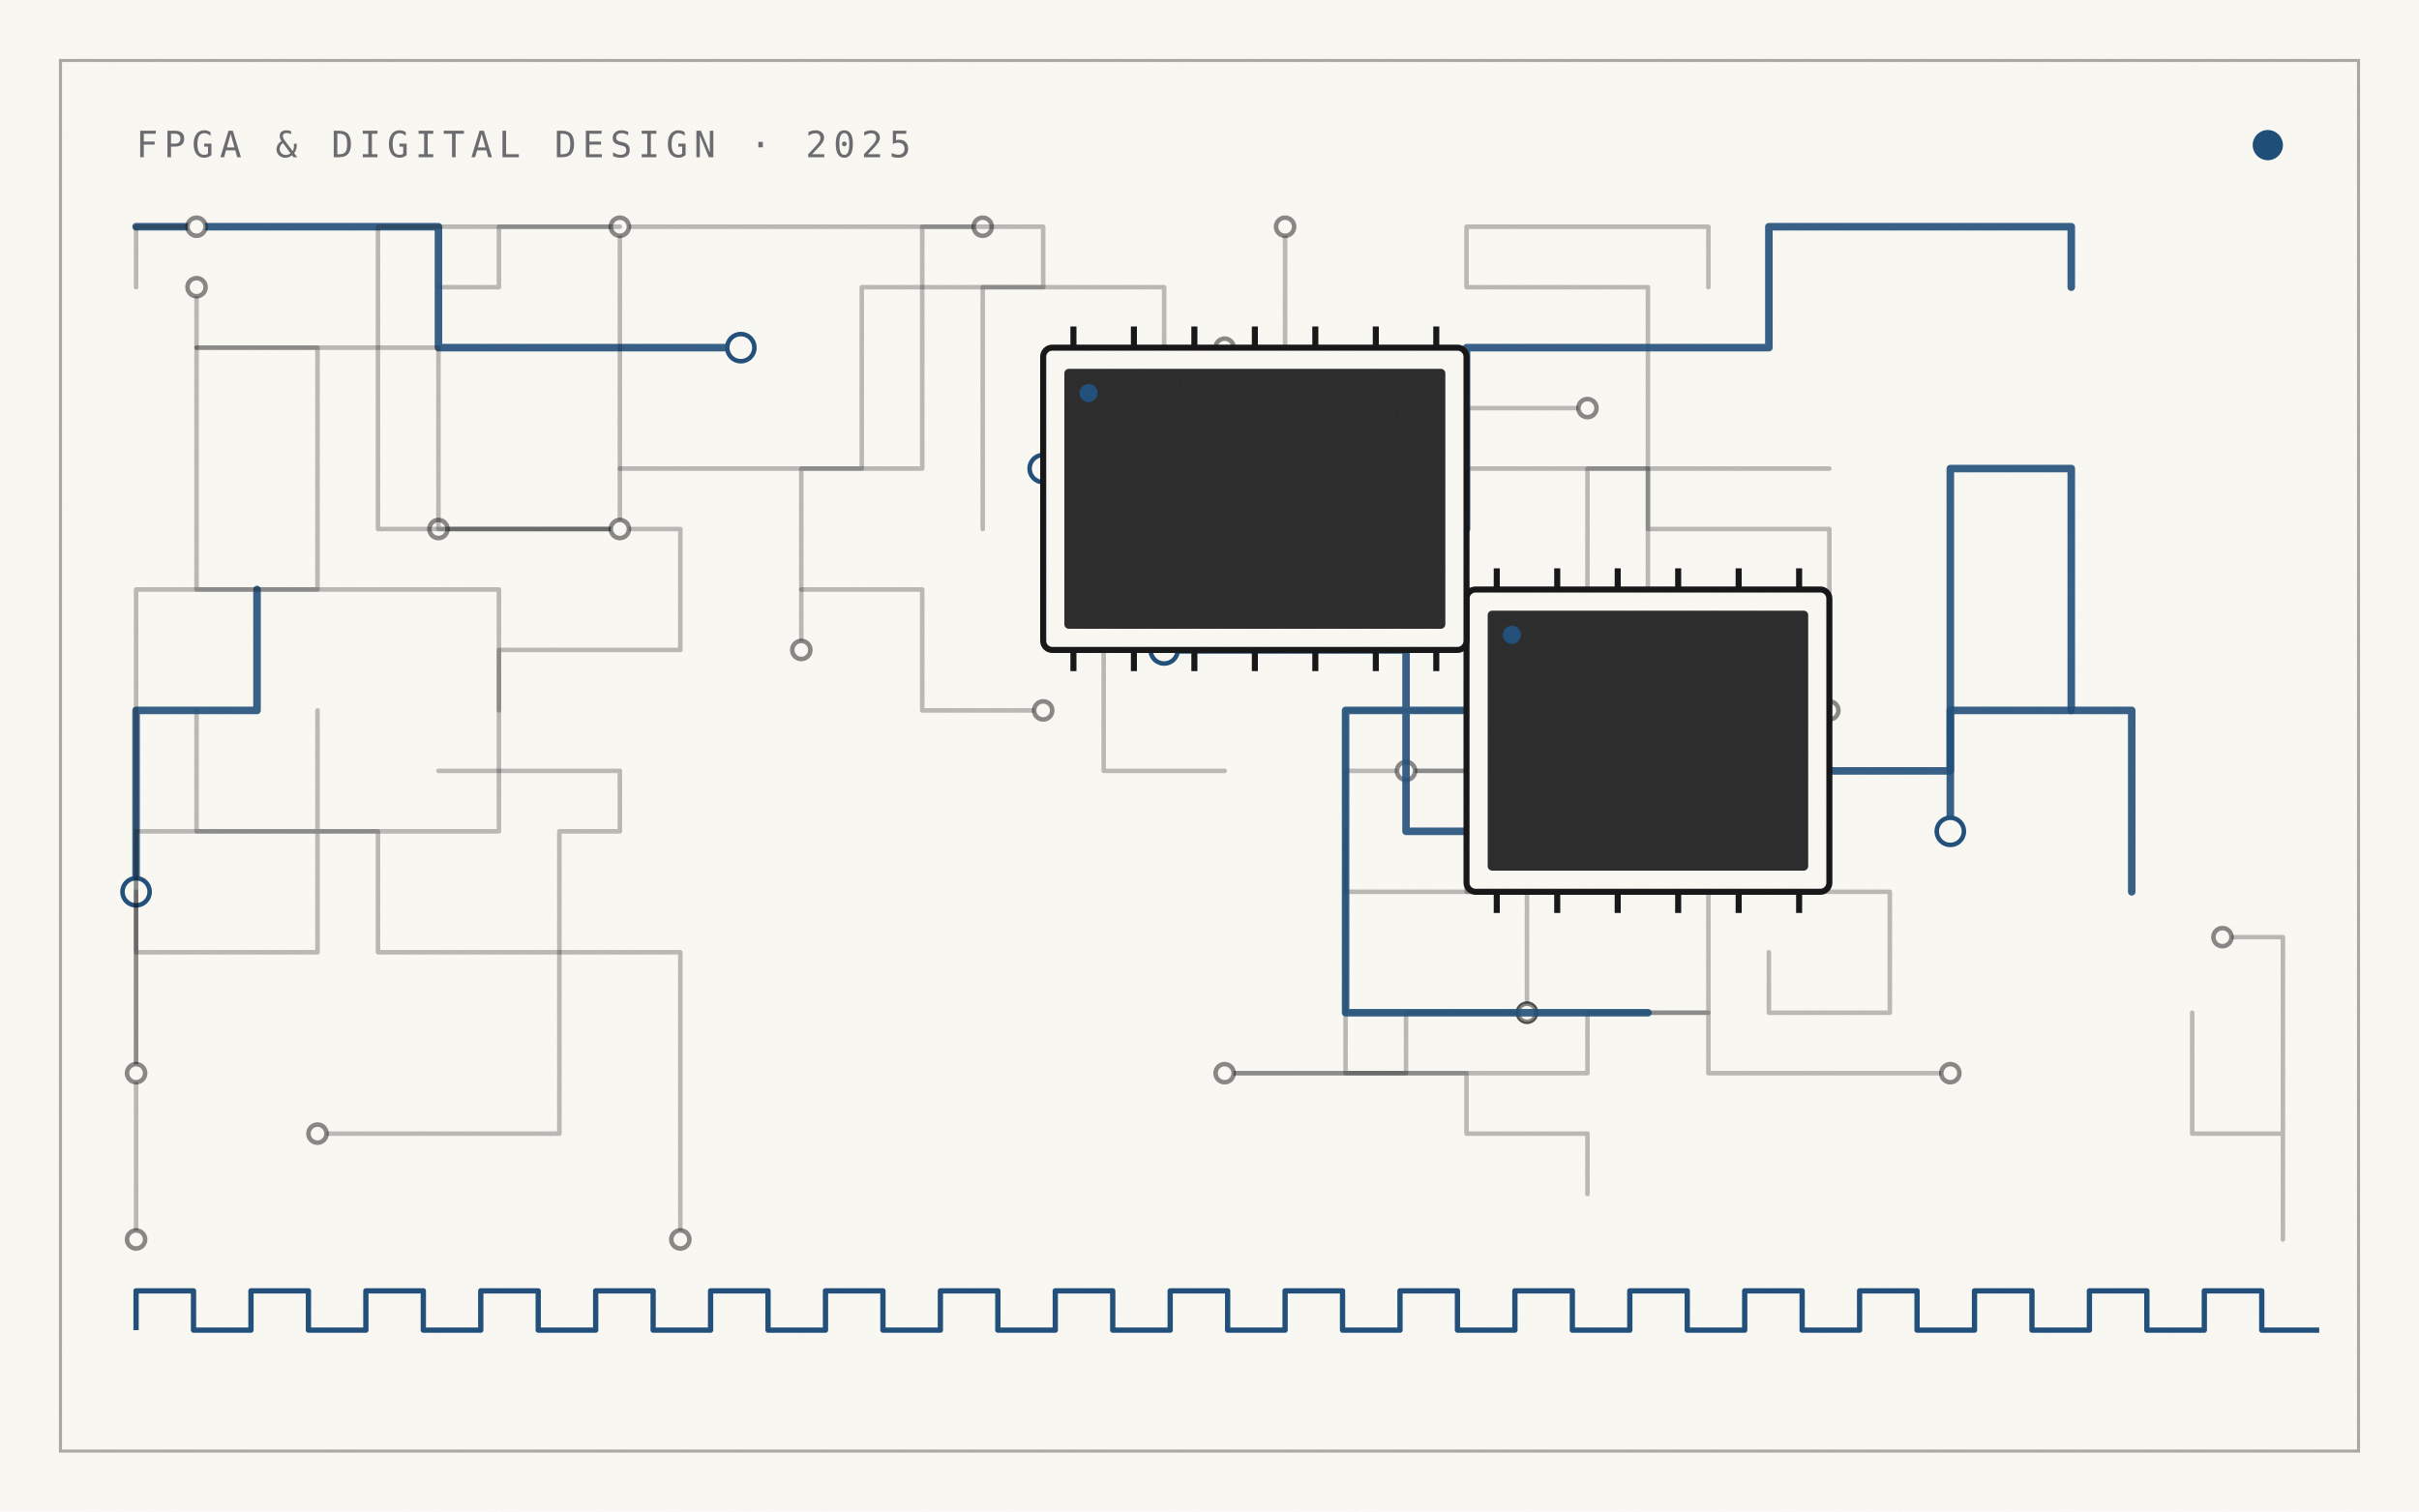
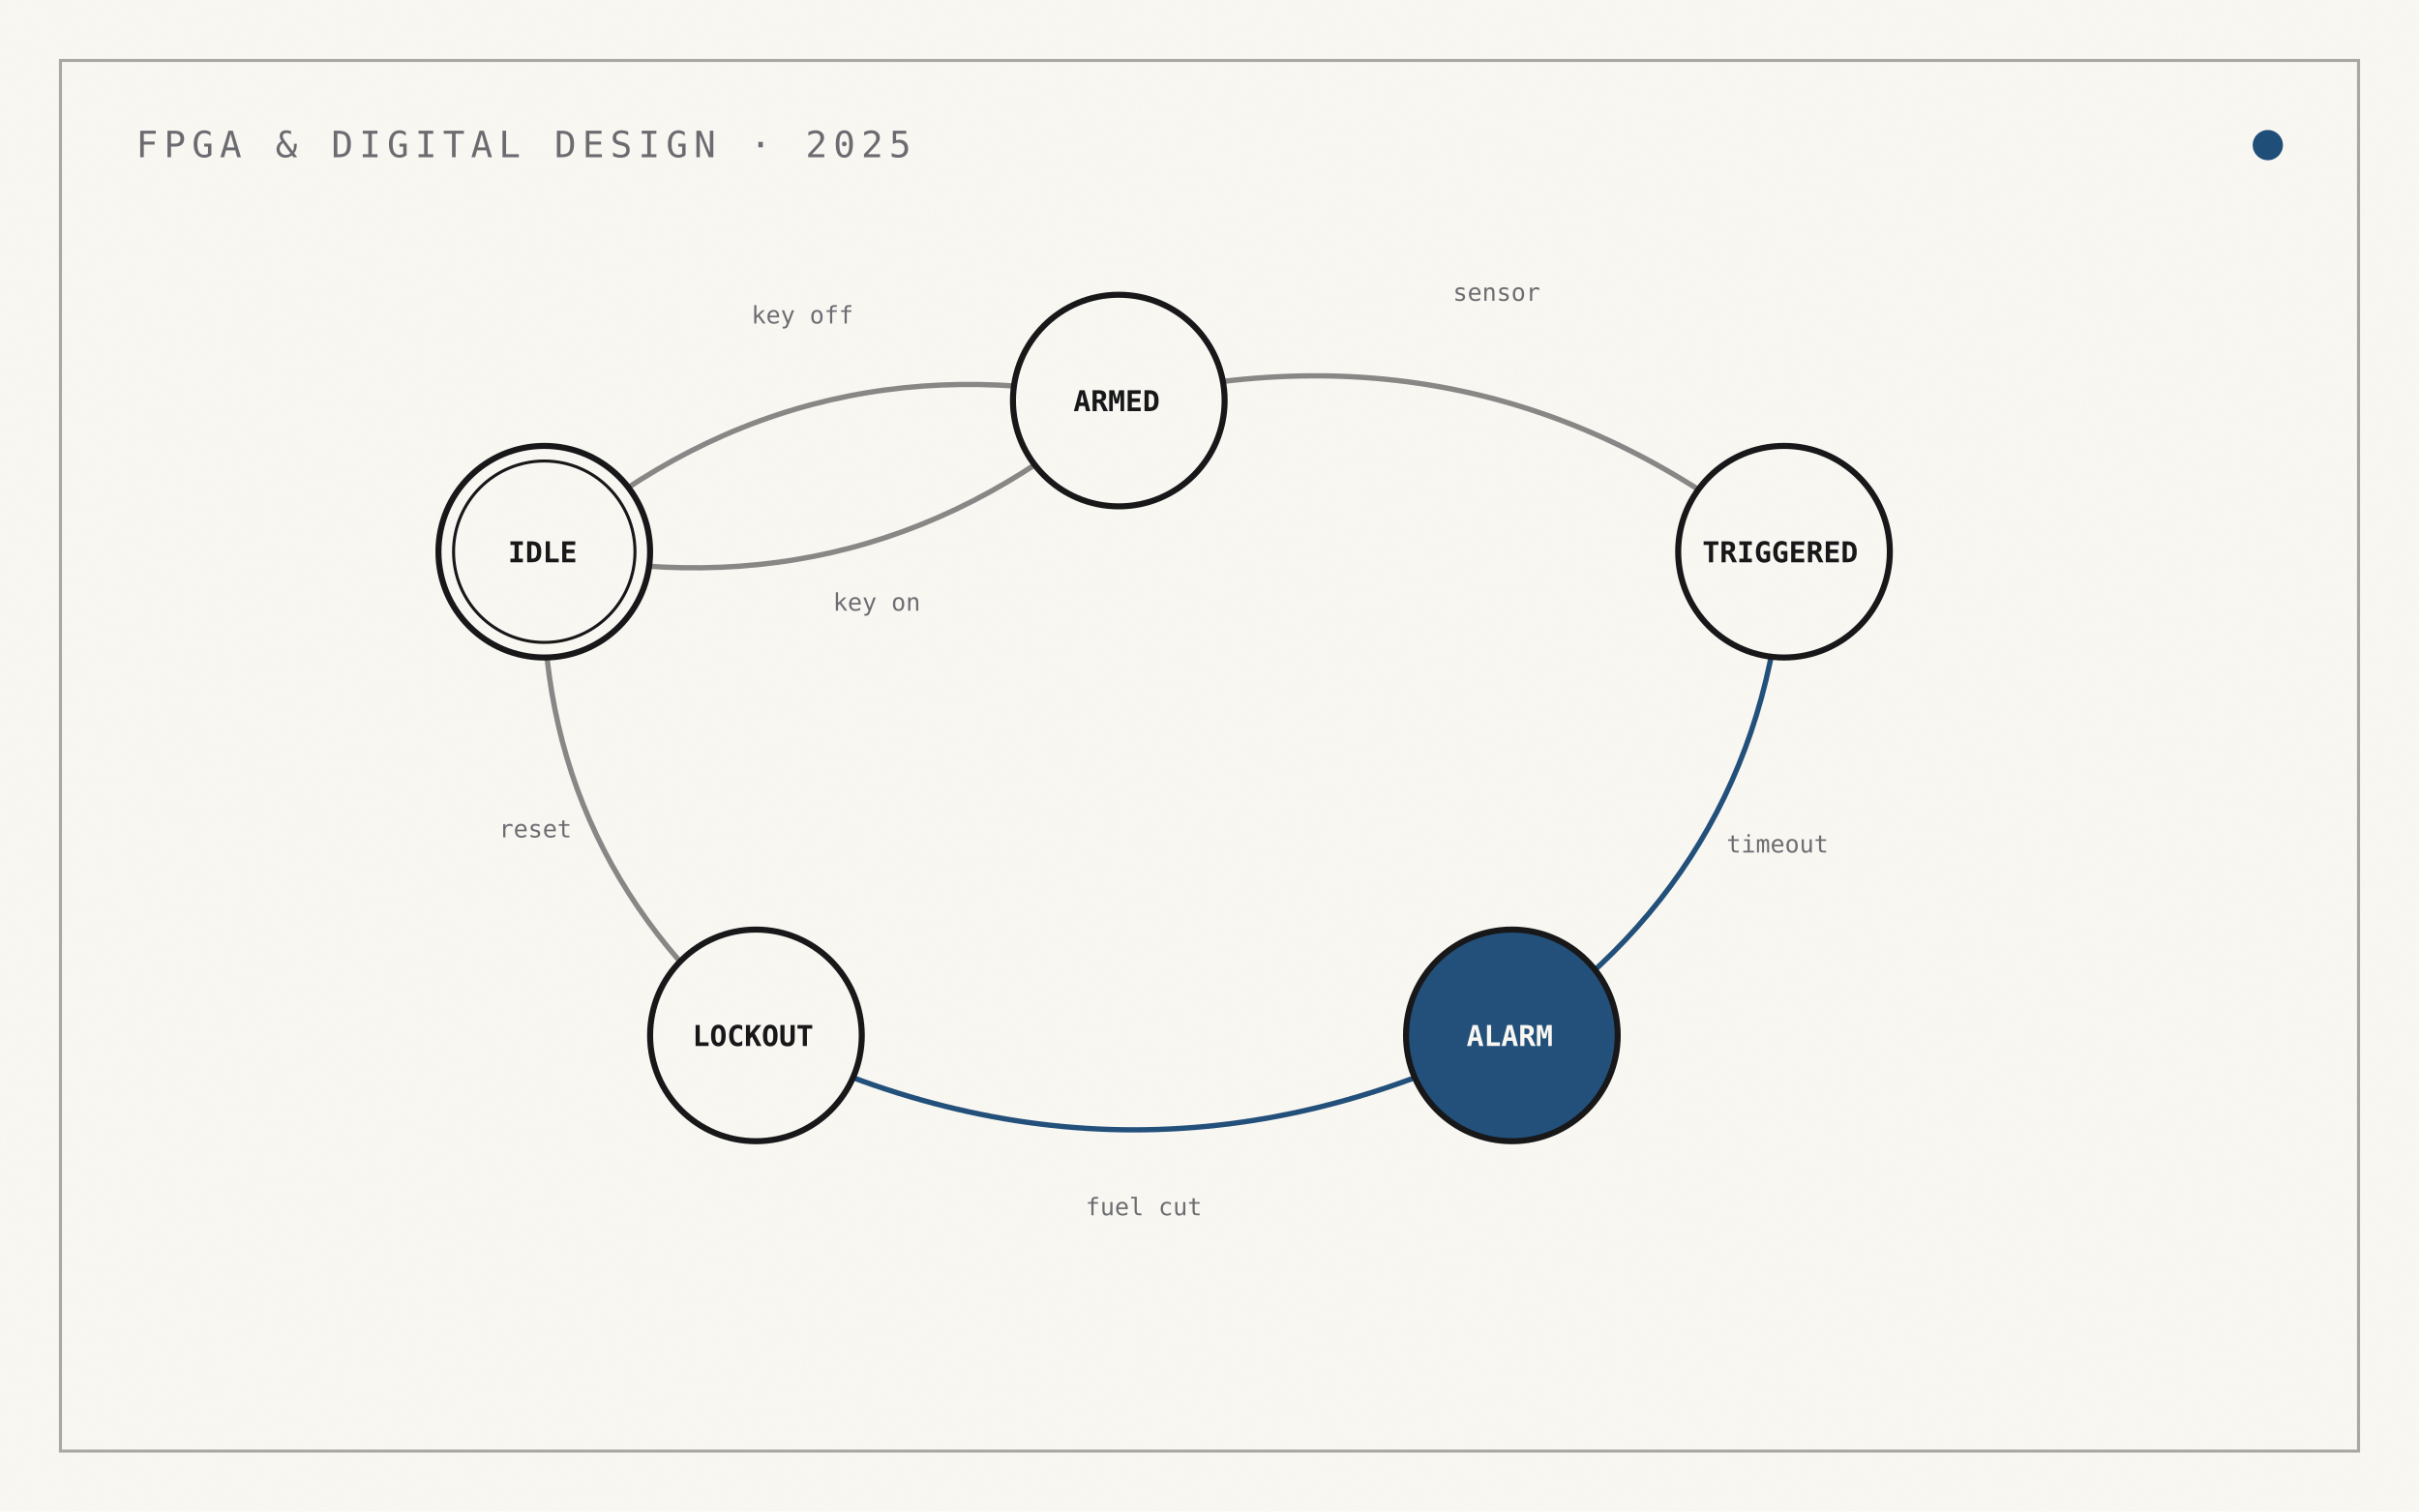
<svg xmlns="http://www.w3.org/2000/svg" width="1600" height="1000" viewBox="0 0 1600 1000" role="img" aria-label="FPGA Smart Car Security System thumbnail">
  <defs>
    <filter id="grain" x="0" y="0" width="100%" height="100%">
      <feTurbulence type="fractalNoise" baseFrequency="0.9" numOctaves="2" stitchTiles="stitch" />
      <feColorMatrix type="saturate" values="0" />
      <feComponentTransfer>
        <feFuncA type="table" tableValues="0 0.06" />
      </feComponentTransfer>
    </filter>
    <clipPath id="safe">
      <rect x="50" y="110" width="1500" height="790" />
    </clipPath>
  </defs>
  <rect width="1600" height="1000" fill="#FAF8F3" />
  <g clip-path="url(#safe)">
-     <path d="M290 190 L330 190 L330 150 L450 150 L450 150 L650 150" fill="none" stroke="#141416" stroke-opacity="0.28" stroke-width="3" stroke-linejoin="round" stroke-linecap="round" />
-     <circle cx="650" cy="150" r="6" fill="#FAF8F3" stroke="#141416" stroke-opacity="0.5" stroke-width="3" />
-     <path d="M810 710 L930 710 L930 670 L1130 670 L1130 710 L1290 710" fill="none" stroke="#141416" stroke-opacity="0.28" stroke-width="3" stroke-linejoin="round" stroke-linecap="round" />
-     <circle cx="1290" cy="710" r="6" fill="#FAF8F3" stroke="#141416" stroke-opacity="0.5" stroke-width="3" />
-     <path d="M1130 190 L1130 150 L970 150 L970 190 L1090 190 L1090 350 L1210 350 L1210 470" fill="none" stroke="#141416" stroke-opacity="0.28" stroke-width="3" stroke-linejoin="round" stroke-linecap="round" />
-     <circle cx="1210" cy="470" r="6" fill="#FAF8F3" stroke="#141416" stroke-opacity="0.5" stroke-width="3" />
-     <path d="M330 470 L330 430 L450 430 L450 350 L290 350" fill="none" stroke="#141416" stroke-opacity="0.28" stroke-width="3" stroke-linejoin="round" stroke-linecap="round" />
-     <circle cx="290" cy="350" r="6" fill="#FAF8F3" stroke="#141416" stroke-opacity="0.5" stroke-width="3" />
-     <path d="M90 150 L290 150 L290 230 L490 230" fill="none" stroke="#1F4E79" stroke-opacity="0.9" stroke-width="5" stroke-linejoin="round" stroke-linecap="round" />
-     <circle cx="490" cy="230" r="9" fill="#FAF8F3" stroke="#1F4E79" stroke-opacity="1" stroke-width="3" />
-     <path d="M1130 550 L1130 470 L1050 470 L1050 550 L970 550 L970 510 L890 510 L890 670 L1010 670" fill="none" stroke="#141416" stroke-opacity="0.28" stroke-width="3" stroke-linejoin="round" stroke-linecap="round" />
-     <circle cx="1010" cy="670" r="6" fill="#FAF8F3" stroke="#141416" stroke-opacity="0.5" stroke-width="3" />
-     <path d="M130 470 L130 550 L330 550 L330 390 L130 390 L130 190" fill="none" stroke="#141416" stroke-opacity="0.28" stroke-width="3" stroke-linejoin="round" stroke-linecap="round" />
-     <circle cx="130" cy="190" r="6" fill="#FAF8F3" stroke="#141416" stroke-opacity="0.5" stroke-width="3" />
-     <path d="M1010 470 L1010 590 L890 590 L890 470 L1090 470 L1090 310 L970 310 L970 270 L1050 270" fill="none" stroke="#141416" stroke-opacity="0.28" stroke-width="3" stroke-linejoin="round" stroke-linecap="round" />
-     <circle cx="1050" cy="270" r="6" fill="#FAF8F3" stroke="#141416" stroke-opacity="0.5" stroke-width="3" />
-     <path d="M890 550 L890 710 L1050 710 L1050 670 L1130 670 L1130 470 L1090 470" fill="none" stroke="#141416" stroke-opacity="0.28" stroke-width="3" stroke-linejoin="round" stroke-linecap="round" />
-     <circle cx="1090" cy="470" r="6" fill="#FAF8F3" stroke="#141416" stroke-opacity="0.5" stroke-width="3" />
-     <path d="M1370 470 L1370 310 L1290 310 L1290 510 L1130 510" fill="none" stroke="#1F4E79" stroke-opacity="0.9" stroke-width="5" stroke-linejoin="round" stroke-linecap="round" />
-     <circle cx="1130" cy="510" r="9" fill="#FAF8F3" stroke="#1F4E79" stroke-opacity="1" stroke-width="3" />
-     <path d="M170 390 L170 470 L90 470 L90 590 L90 590" fill="none" stroke="#1F4E79" stroke-opacity="0.9" stroke-width="5" stroke-linejoin="round" stroke-linecap="round" />
-     <circle cx="90" cy="590" r="9" fill="#FAF8F3" stroke="#1F4E79" stroke-opacity="1" stroke-width="3" />
-     <path d="M410 310 L570 310 L570 190 L770 190 L770 230 L810 230" fill="none" stroke="#141416" stroke-opacity="0.28" stroke-width="3" stroke-linejoin="round" stroke-linecap="round" />
-     <circle cx="810" cy="230" r="6" fill="#FAF8F3" stroke="#141416" stroke-opacity="0.5" stroke-width="3" />
-     <path d="M290 510 L410 510 L410 550 L370 550 L370 750 L210 750" fill="none" stroke="#141416" stroke-opacity="0.28" stroke-width="3" stroke-linejoin="round" stroke-linecap="round" />
-     <circle cx="210" cy="750" r="6" fill="#FAF8F3" stroke="#141416" stroke-opacity="0.5" stroke-width="3" />
-     <path d="M1450 670 L1450 750 L1510 750 L1510 820 L1510 820 L1510 620 L1470 620" fill="none" stroke="#141416" stroke-opacity="0.28" stroke-width="3" stroke-linejoin="round" stroke-linecap="round" />
-     <circle cx="1470" cy="620" r="6" fill="#FAF8F3" stroke="#141416" stroke-opacity="0.5" stroke-width="3" />
-     <path d="M130 230 L290 230 L290 350 L410 350 L410 150" fill="none" stroke="#141416" stroke-opacity="0.28" stroke-width="3" stroke-linejoin="round" stroke-linecap="round" />
-     <circle cx="410" cy="150" r="6" fill="#FAF8F3" stroke="#141416" stroke-opacity="0.5" stroke-width="3" />
-     <path d="M1210 310 L1050 310 L1050 390 L890 390 L890 270 L850 270 L850 150" fill="none" stroke="#141416" stroke-opacity="0.28" stroke-width="3" stroke-linejoin="round" stroke-linecap="round" />
-     <circle cx="850" cy="150" r="6" fill="#FAF8F3" stroke="#141416" stroke-opacity="0.5" stroke-width="3" />
-     <path d="M90 590 L90 710 L90 710 L90 630 L90 630 L90 710 L90 710 L90 820" fill="none" stroke="#141416" stroke-opacity="0.28" stroke-width="3" stroke-linejoin="round" stroke-linecap="round" />
-     <circle cx="90" cy="820" r="6" fill="#FAF8F3" stroke="#141416" stroke-opacity="0.5" stroke-width="3" />
-     <path d="M650 350 L650 190 L690 190 L690 150 L610 150 L610 310 L530 310 L530 430" fill="none" stroke="#141416" stroke-opacity="0.28" stroke-width="3" stroke-linejoin="round" stroke-linecap="round" />
-     <circle cx="530" cy="430" r="6" fill="#FAF8F3" stroke="#141416" stroke-opacity="0.5" stroke-width="3" />
-     <path d="M1410 590 L1410 470 L1290 470 L1290 550" fill="none" stroke="#1F4E79" stroke-opacity="0.9" stroke-width="5" stroke-linejoin="round" stroke-linecap="round" />
-     <circle cx="1290" cy="550" r="9" fill="#FAF8F3" stroke="#1F4E79" stroke-opacity="1" stroke-width="3" />
-     <path d="M1050 790 L1050 750 L970 750 L970 710 L810 710" fill="none" stroke="#141416" stroke-opacity="0.28" stroke-width="3" stroke-linejoin="round" stroke-linecap="round" />
-     <circle cx="810" cy="710" r="6" fill="#FAF8F3" stroke="#141416" stroke-opacity="0.5" stroke-width="3" />
-     <path d="M970 390 L970 590 L1010 590 L1010 670" fill="none" stroke="#141416" stroke-opacity="0.28" stroke-width="3" stroke-linejoin="round" stroke-linecap="round" />
-     <circle cx="1010" cy="670" r="6" fill="#FAF8F3" stroke="#141416" stroke-opacity="0.5" stroke-width="3" />
-     <path d="M1170 630 L1170 670 L1250 670 L1250 590 L1050 590 L1050 510 L930 510" fill="none" stroke="#141416" stroke-opacity="0.28" stroke-width="3" stroke-linejoin="round" stroke-linecap="round" />
-     <circle cx="930" cy="510" r="6" fill="#FAF8F3" stroke="#141416" stroke-opacity="0.5" stroke-width="3" />
-     <path d="M250 150 L250 150 L410 150 L410 150 L330 150 L330 150 L250 150 L250 350 L410 350" fill="none" stroke="#141416" stroke-opacity="0.28" stroke-width="3" stroke-linejoin="round" stroke-linecap="round" />
-     <circle cx="410" cy="350" r="6" fill="#FAF8F3" stroke="#141416" stroke-opacity="0.5" stroke-width="3" />
-     <path d="M1370 190 L1370 150 L1170 150 L1170 230 L970 230 L970 350 L890 350 L890 310 L690 310" fill="none" stroke="#1F4E79" stroke-opacity="0.9" stroke-width="5" stroke-linejoin="round" stroke-linecap="round" />
-     <circle cx="690" cy="310" r="9" fill="#FAF8F3" stroke="#1F4E79" stroke-opacity="1" stroke-width="3" />
-     <path d="M530 390 L610 390 L610 470 L690 470" fill="none" stroke="#141416" stroke-opacity="0.28" stroke-width="3" stroke-linejoin="round" stroke-linecap="round" />
-     <circle cx="690" cy="470" r="6" fill="#FAF8F3" stroke="#141416" stroke-opacity="0.5" stroke-width="3" />
-     <path d="M210 470 L210 630 L90 630 L90 550 L250 550 L250 630 L450 630 L450 820" fill="none" stroke="#141416" stroke-opacity="0.28" stroke-width="3" stroke-linejoin="round" stroke-linecap="round" />
-     <circle cx="450" cy="820" r="6" fill="#FAF8F3" stroke="#141416" stroke-opacity="0.5" stroke-width="3" />
-     <path d="M130 230 L210 230 L210 390 L90 390 L90 510 L90 510 L90 710" fill="none" stroke="#141416" stroke-opacity="0.28" stroke-width="3" stroke-linejoin="round" stroke-linecap="round" />
-     <circle cx="90" cy="710" r="6" fill="#FAF8F3" stroke="#141416" stroke-opacity="0.5" stroke-width="3" />
-     <path d="M810 510 L730 510 L730 350 L930 350" fill="none" stroke="#141416" stroke-opacity="0.28" stroke-width="3" stroke-linejoin="round" stroke-linecap="round" />
-     <circle cx="930" cy="350" r="6" fill="#FAF8F3" stroke="#141416" stroke-opacity="0.5" stroke-width="3" />
-     <path d="M90 190 L90 190 L90 150 L130 150" fill="none" stroke="#141416" stroke-opacity="0.28" stroke-width="3" stroke-linejoin="round" stroke-linecap="round" />
-     <circle cx="130" cy="150" r="6" fill="#FAF8F3" stroke="#141416" stroke-opacity="0.5" stroke-width="3" />
-     <path d="M1090 670 L890 670 L890 470 L1090 470 L1090 550 L930 550 L930 430 L770 430" fill="none" stroke="#1F4E79" stroke-opacity="0.9" stroke-width="5" stroke-linejoin="round" stroke-linecap="round" />
-     <circle cx="770" cy="430" r="9" fill="#FAF8F3" stroke="#1F4E79" stroke-opacity="1" stroke-width="3" />
-     <rect x="970" y="390" width="240" height="200" rx="6" fill="#FAF8F3" stroke="#141416" stroke-width="4" />
-     <rect x="984" y="404" width="212" height="172" rx="3" fill="#141416" fill-opacity="0.9" />
-     <circle cx="1000" cy="420" r="6" fill="#1F4E79" />
-     <line x1="990" y1="376" x2="990" y2="390" stroke="#141416" stroke-width="4" />
-     <line x1="990" y1="590" x2="990" y2="604" stroke="#141416" stroke-width="4" />
-     <line x1="1030" y1="376" x2="1030" y2="390" stroke="#141416" stroke-width="4" />
-     <line x1="1030" y1="590" x2="1030" y2="604" stroke="#141416" stroke-width="4" />
-     <line x1="1070" y1="376" x2="1070" y2="390" stroke="#141416" stroke-width="4" />
-     <line x1="1070" y1="590" x2="1070" y2="604" stroke="#141416" stroke-width="4" />
-     <line x1="1110" y1="376" x2="1110" y2="390" stroke="#141416" stroke-width="4" />
-     <line x1="1110" y1="590" x2="1110" y2="604" stroke="#141416" stroke-width="4" />
-     <line x1="1150" y1="376" x2="1150" y2="390" stroke="#141416" stroke-width="4" />
-     <line x1="1150" y1="590" x2="1150" y2="604" stroke="#141416" stroke-width="4" />
-     <line x1="1190" y1="376" x2="1190" y2="390" stroke="#141416" stroke-width="4" />
-     <line x1="1190" y1="590" x2="1190" y2="604" stroke="#141416" stroke-width="4" />
-     <rect x="690" y="230" width="280" height="200" rx="6" fill="#FAF8F3" stroke="#141416" stroke-width="4" />
-     <rect x="704" y="244" width="252" height="172" rx="3" fill="#141416" fill-opacity="0.9" />
-     <circle cx="720" cy="260" r="6" fill="#1F4E79" />
-     <line x1="710" y1="216" x2="710" y2="230" stroke="#141416" stroke-width="4" />
-     <line x1="710" y1="430" x2="710" y2="444" stroke="#141416" stroke-width="4" />
-     <line x1="750" y1="216" x2="750" y2="230" stroke="#141416" stroke-width="4" />
-     <line x1="750" y1="430" x2="750" y2="444" stroke="#141416" stroke-width="4" />
-     <line x1="790" y1="216" x2="790" y2="230" stroke="#141416" stroke-width="4" />
-     <line x1="790" y1="430" x2="790" y2="444" stroke="#141416" stroke-width="4" />
-     <line x1="830" y1="216" x2="830" y2="230" stroke="#141416" stroke-width="4" />
-     <line x1="830" y1="430" x2="830" y2="444" stroke="#141416" stroke-width="4" />
-     <line x1="870" y1="216" x2="870" y2="230" stroke="#141416" stroke-width="4" />
-     <line x1="870" y1="430" x2="870" y2="444" stroke="#141416" stroke-width="4" />
-     <line x1="910" y1="216" x2="910" y2="230" stroke="#141416" stroke-width="4" />
-     <line x1="910" y1="430" x2="910" y2="444" stroke="#141416" stroke-width="4" />
-     <line x1="950" y1="216" x2="950" y2="230" stroke="#141416" stroke-width="4" />
-     <line x1="950" y1="430" x2="950" y2="444" stroke="#141416" stroke-width="4" />
-     <path d="M90 880 L90 854 L128 854 L128 880 L166 880 L166 854 L204 854 L204 880 L242 880 L242 854 L280 854 L280 880 L318 880 L318 854 L356 854 L356 880 L394 880 L394 854 L432 854 L432 880 L470 880 L470 854 L508 854 L508 880 L546 880 L546 854 L584 854 L584 880 L622 880 L622 854 L660 854 L660 880 L698 880 L698 854 L736 854 L736 880 L774 880 L774 854 L812 854 L812 880 L850 880 L850 854 L888 854 L888 880 L926 880 L926 854 L964 854 L964 880 L1002 880 L1002 854 L1040 854 L1040 880 L1078 880 L1078 854 L1116 854 L1116 880 L1154 880 L1154 854 L1192 854 L1192 880 L1230 880 L1230 854 L1268 854 L1268 880 L1306 880 L1306 854 L1344 854 L1344 880 L1382 880 L1382 854 L1420 854 L1420 880 L1458 880 L1458 854 L1496 854 L1496 880 L1534 880" fill="none" stroke="#1F4E79" stroke-width="3.5" stroke-linejoin="round" />
+     <path d="M360 365 Q 525 220 740 265" fill="none" stroke="#141416" stroke-opacity="0.5" stroke-width="3.5" marker-end="url(#fsmArr)" />
+     <text x="497" y="214" font-family="ui-monospace, 'JetBrains Mono', Menlo, monospace" font-size="16" fill="#6B6B70">key off</text>
+     <path d="M740 265 Q 985 205 1180 365" fill="none" stroke="#141416" stroke-opacity="0.5" stroke-width="3.5" marker-end="url(#fsmArr)" />
+     <text x="961" y="199" font-family="ui-monospace, 'JetBrains Mono', Menlo, monospace" font-size="16" fill="#6B6B70">sensor</text>
+     <path d="M1180 365 Q 1170 570 1000 685" fill="none" stroke="#1F4E79" stroke-opacity="1" stroke-width="3.5" marker-end="url(#fsmArr)" />
+     <text x="1142" y="564" font-family="ui-monospace, 'JetBrains Mono', Menlo, monospace" font-size="16" fill="#6B6B70">timeout</text>
+     <path d="M1000 685 Q 750 810 500 685" fill="none" stroke="#1F4E79" stroke-opacity="1" stroke-width="3.5" marker-end="url(#fsmArr)" />
+     <text x="718" y="804" font-family="ui-monospace, 'JetBrains Mono', Menlo, monospace" font-size="16" fill="#6B6B70">fuel cut</text>
+     <path d="M500 685 Q 350 560 360 365" fill="none" stroke="#141416" stroke-opacity="0.5" stroke-width="3.5" marker-end="url(#fsmArr)" />
+     <text x="330" y="554" font-family="ui-monospace, 'JetBrains Mono', Menlo, monospace" font-size="16" fill="#6B6B70">reset</text>
+     <path d="M740 265 Q 575 410 360 365" fill="none" stroke="#141416" stroke-opacity="0.5" stroke-width="3.5" marker-end="url(#fsmArr)" />
+     <text x="551" y="404" font-family="ui-monospace, 'JetBrains Mono', Menlo, monospace" font-size="16" fill="#6B6B70">key on</text>
+     <defs>
+       <marker id="fsmArr" markerWidth="10" markerHeight="10" refX="9" refY="5" orient="auto">
+         <path d="M0 0 L10 5 L0 10 Z" fill="#141416" fill-opacity="0.7" />
+       </marker>
+     </defs>
+     <circle cx="360" cy="365" r="70" fill="#FAF8F3" stroke="#141416" stroke-width="4" />
+     <circle cx="360" cy="365" r="60" fill="none" stroke="#141416" stroke-width="2" />
+     <text x="336" y="372" font-family="ui-monospace, 'JetBrains Mono', Menlo, monospace" font-size="19" font-weight="700" fill="#141416">IDLE</text>
+     <circle cx="740" cy="265" r="70" fill="#FAF8F3" stroke="#141416" stroke-width="4" />
+     <text x="710" y="272" font-family="ui-monospace, 'JetBrains Mono', Menlo, monospace" font-size="19" font-weight="700" fill="#141416">ARMED</text>
+     <circle cx="1180" cy="365" r="70" fill="#FAF8F3" stroke="#141416" stroke-width="4" />
+     <text x="1126" y="372" font-family="ui-monospace, 'JetBrains Mono', Menlo, monospace" font-size="19" font-weight="700" fill="#141416">TRIGGERED</text>
+     <circle cx="1000" cy="685" r="70" fill="#1F4E79" stroke="#141416" stroke-width="4" />
+     <text x="970" y="692" font-family="ui-monospace, 'JetBrains Mono', Menlo, monospace" font-size="19" font-weight="700" fill="#FAF8F3">ALARM</text>
+     <circle cx="500" cy="685" r="70" fill="#FAF8F3" stroke="#141416" stroke-width="4" />
+     <text x="458" y="692" font-family="ui-monospace, 'JetBrains Mono', Menlo, monospace" font-size="19" font-weight="700" fill="#141416">LOCKOUT</text>
  </g>
  <rect width="1600" height="1000" filter="url(#grain)" opacity="0.7" />
  <rect x="40" y="40" width="1520" height="920" fill="none" stroke="#141416" stroke-opacity="0.35" stroke-width="2" />
  <text x="90" y="104" font-family="ui-monospace, 'JetBrains Mono', Menlo, monospace" font-size="24" letter-spacing="4" fill="#6B6B70">FPGA &amp; DIGITAL DESIGN  ·  2025</text>
  <circle cx="1500" cy="96" r="10" fill="#1F4E79" />
</svg>
